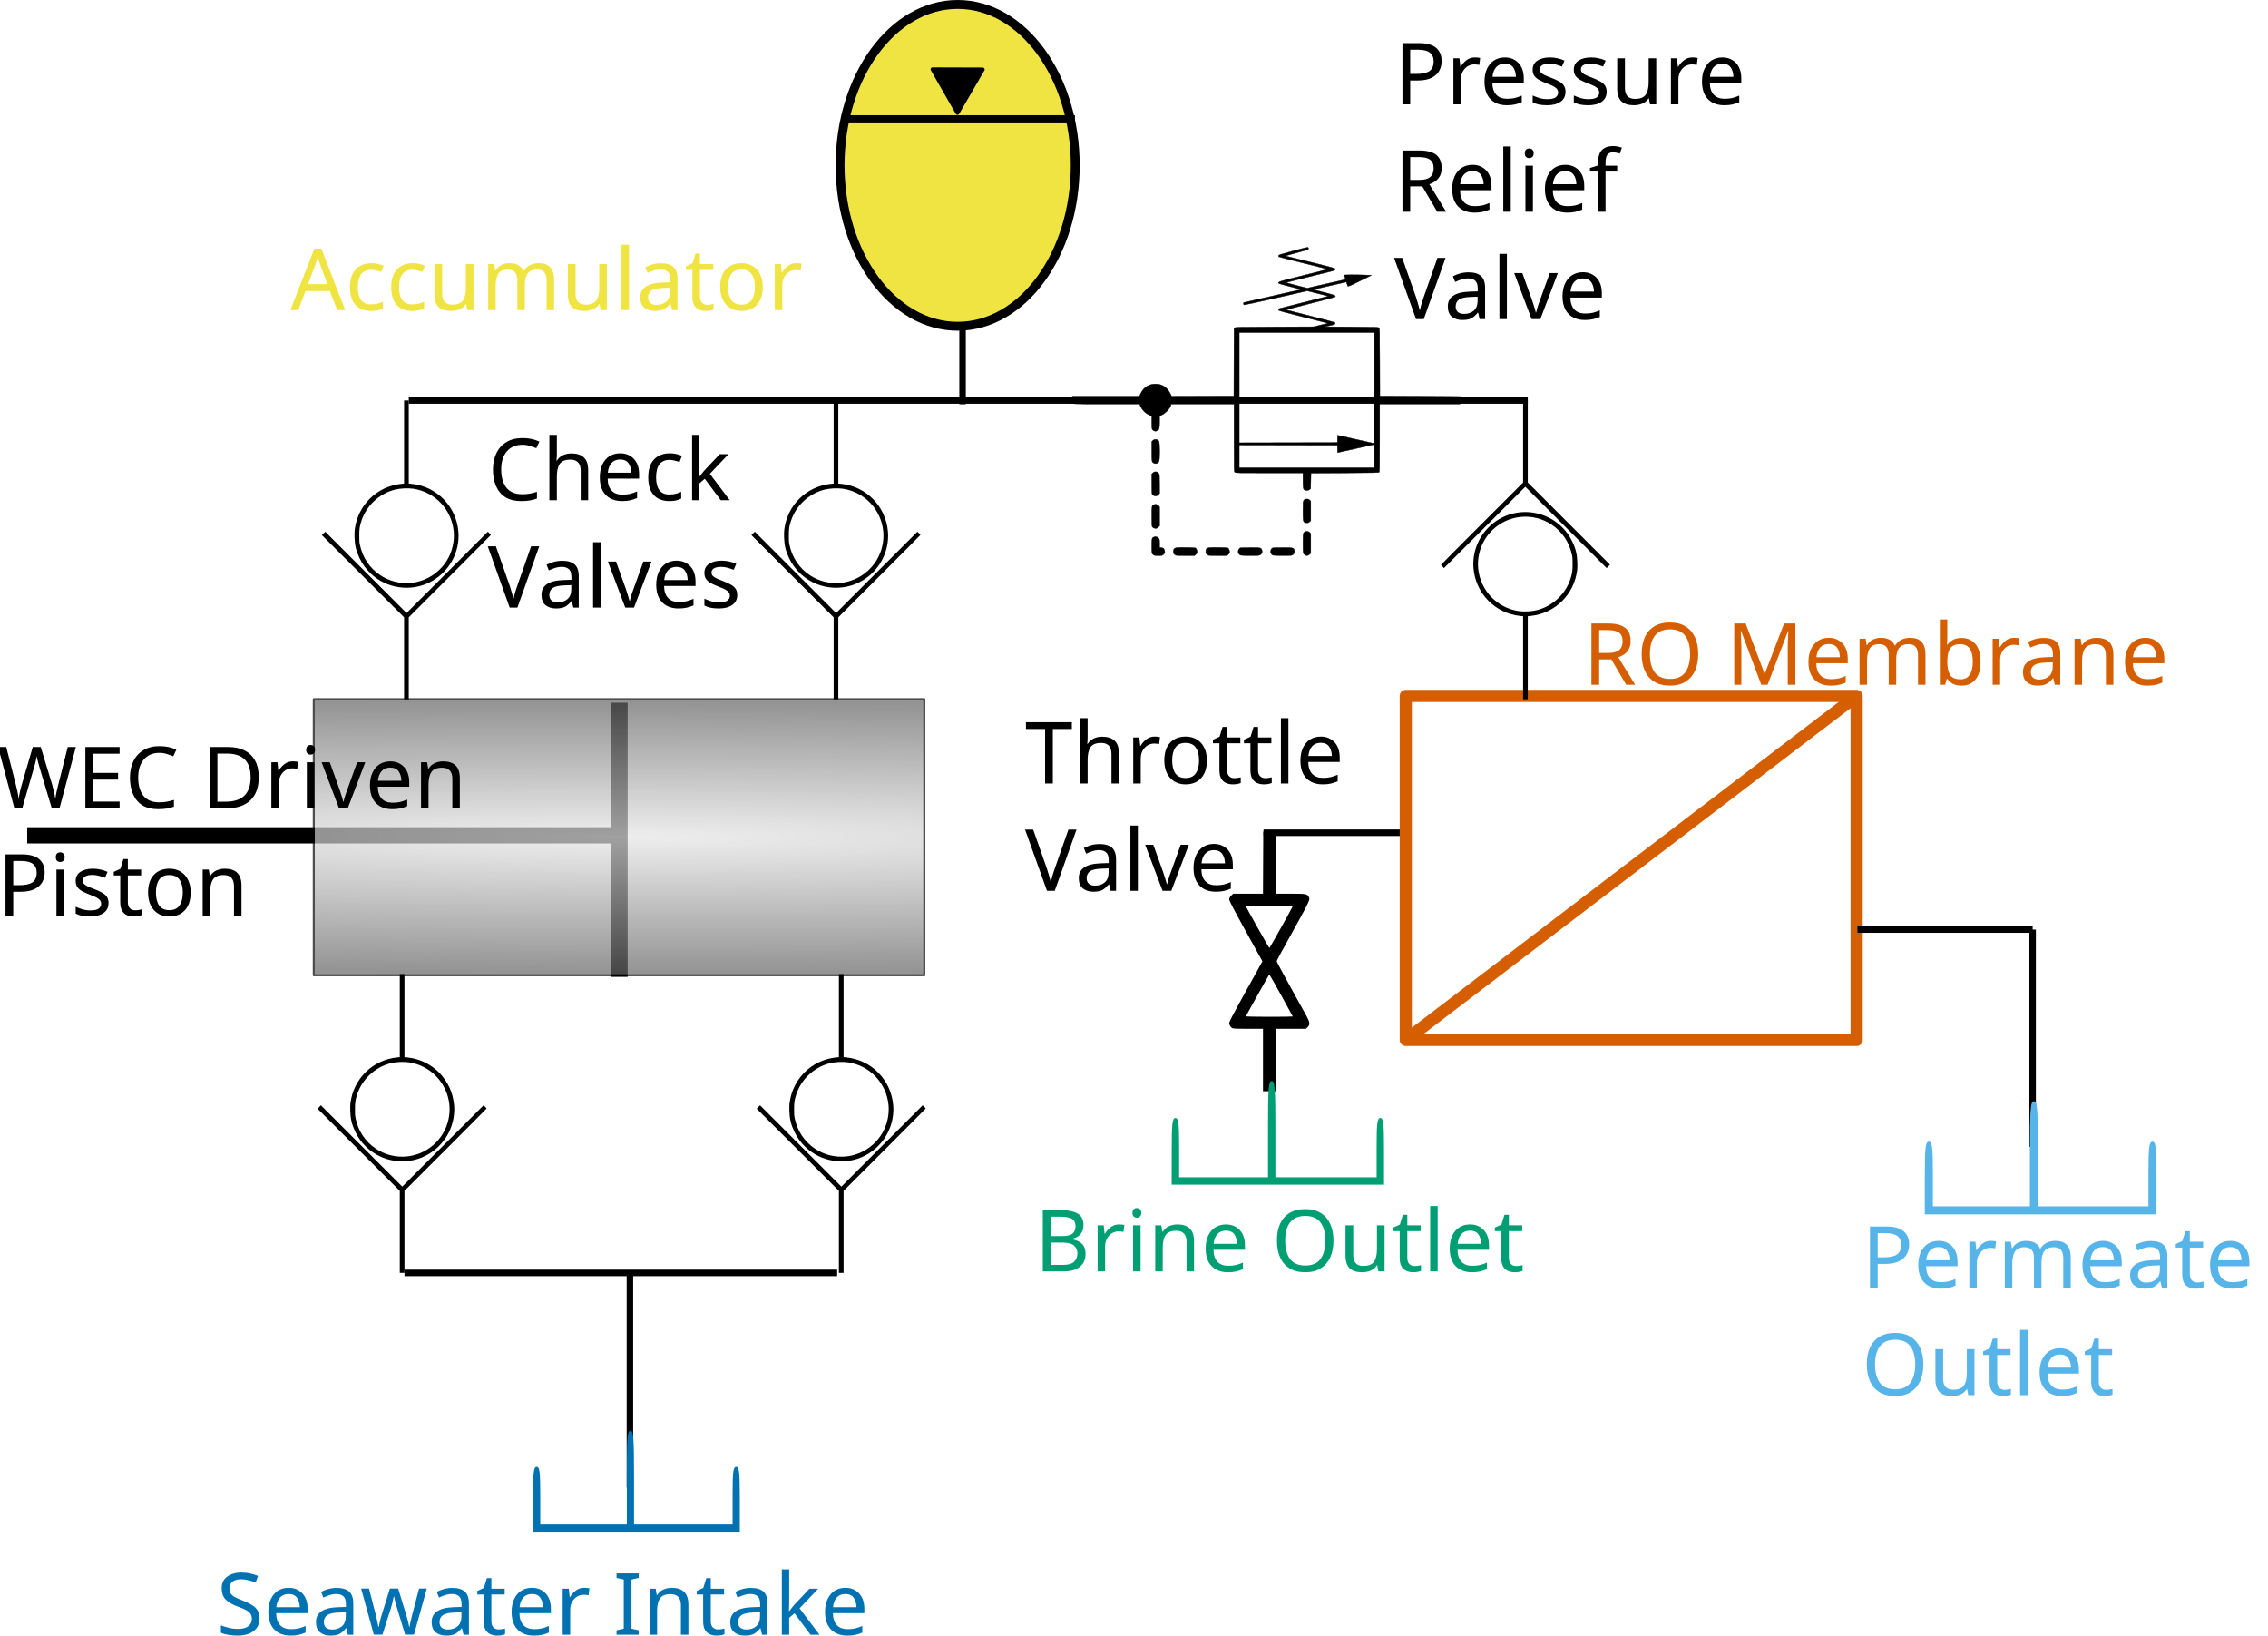
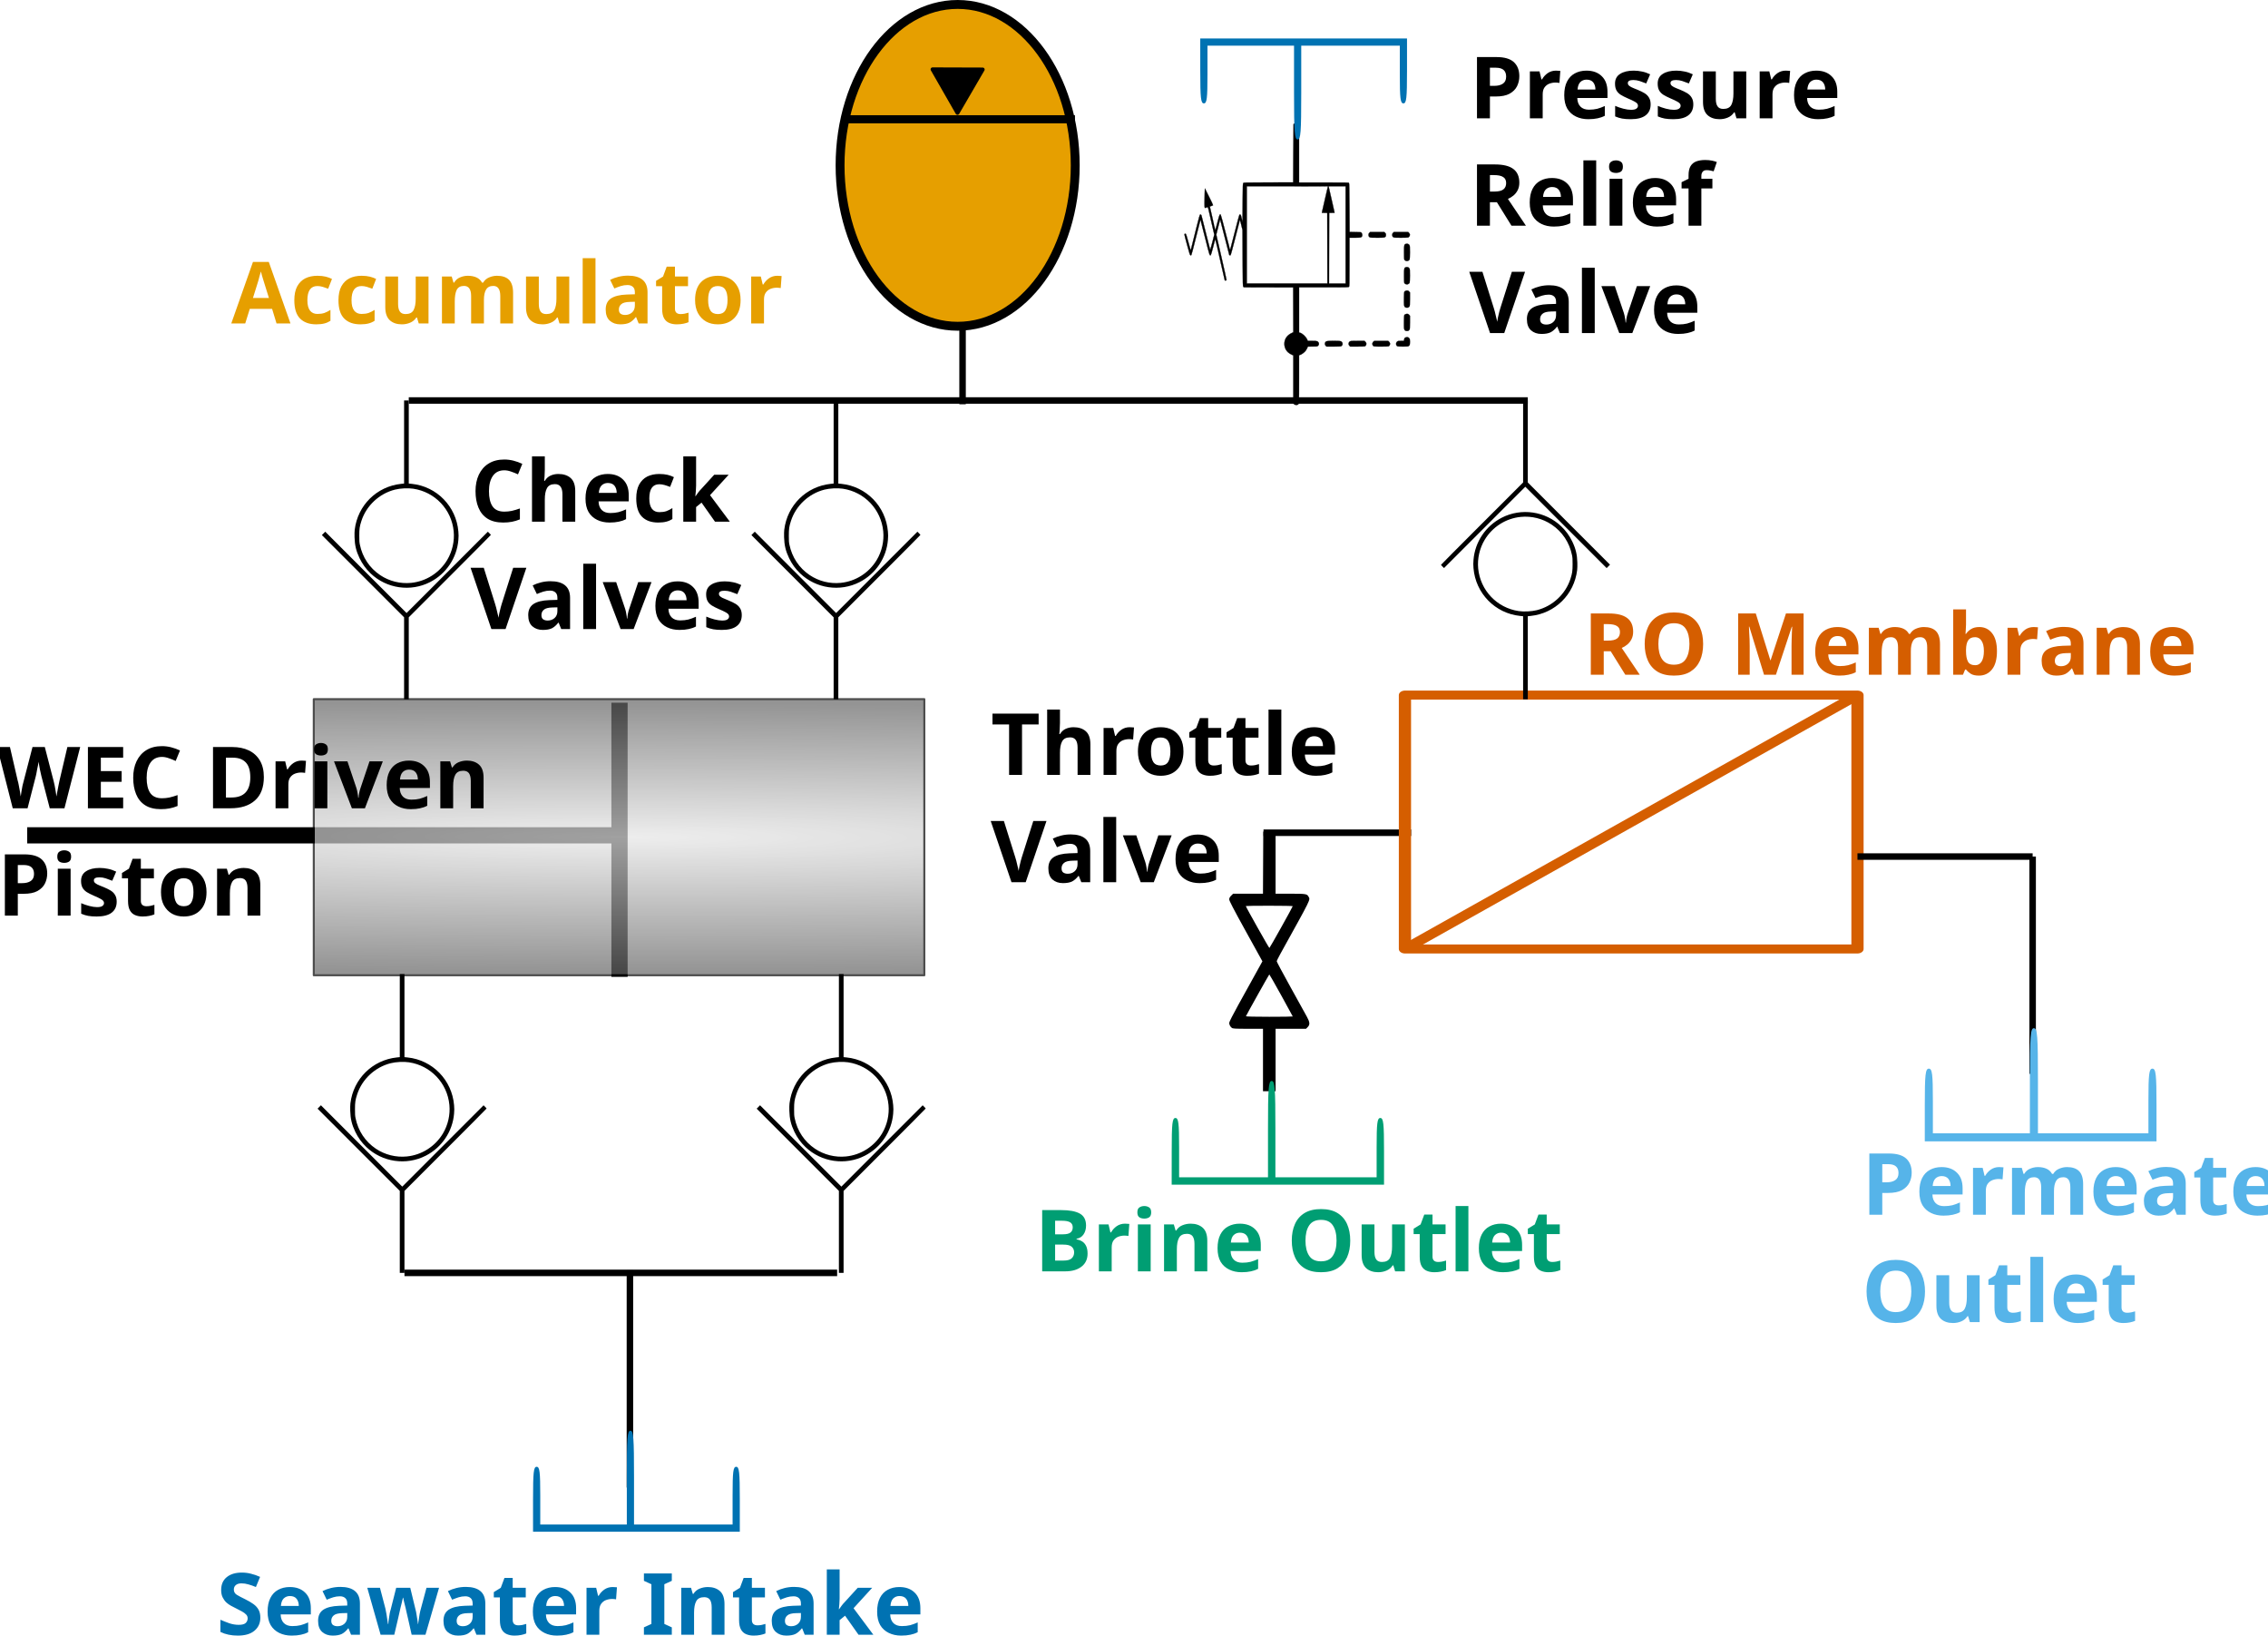
<svg xmlns="http://www.w3.org/2000/svg" xmlns:xlink="http://www.w3.org/1999/xlink" width="279.512mm" height="201.575mm" viewBox="0 0 279.512 201.575" version="1.1" id="svg5">
  <defs id="defs2">
    <linearGradient id="linearGradient5506">
      <stop style="stop-color:#e6e6e6;stop-opacity:1" offset="0" id="stop5502" />
      <stop style="stop-color:#666666;stop-opacity:1" offset="1" id="stop5504" />
    </linearGradient>
    <linearGradient id="linearGradient3890">
      <stop style="stop-color:#666666;stop-opacity:1;" offset="0" id="stop3888" />
    </linearGradient>
    <linearGradient id="linearGradient3866">
      <stop style="stop-color:#666666;stop-opacity:1;" offset="0" id="stop3864" />
    </linearGradient>
    <radialGradient xlink:href="#linearGradient5506" id="radialGradient5721" cx="121.154" cy="103.302" fx="121.154" fy="103.302" r="72.099" gradientTransform="matrix(3.410189,0.00872325,-7.8529419e-4,0.2298383,-326.2758,60.15716)" gradientUnits="userSpaceOnUse" />
  </defs>
  <g id="layer1" transform="translate(-10.5091,18.20295)">
    <path style="fill:none;stroke:#000000;stroke-width:2;stroke-linecap:butt;stroke-linejoin:miter;stroke-miterlimit:4;stroke-dasharray:none;stroke-opacity:1" d="m 13.861,84.726 c 14.163,0 72.427,0 72.427,0" id="path5949" />
    <path style="fill:none;stroke:#000000;stroke-width:2;stroke-linecap:butt;stroke-linejoin:miter;stroke-miterlimit:4;stroke-dasharray:none;stroke-opacity:1" d="M 86.859,102.161 V 68.386" id="path6064" />
    <rect style="opacity:0.699;fill:url(#radialGradient5721);fill-opacity:1;stroke:#000000;stroke-width:0.251;stroke-linejoin:round;paint-order:markers fill stroke" id="rect5470" width="75.243" height="34.021" x="49.181" y="67.946" />
    <path style="fill:#000000;stroke-width:0.706;stroke-miterlimit:4;stroke-dasharray:none" d="m 119.532,123.479 -5.059,5.059 v 5.051 5.051 h -0.288 -0.288 v -5.051 -5.051 l -5.066,-5.066 -5.066,-5.066 0.207,-0.209 0.207,-0.209 5.011,5.011 5.011,5.011 5.01,-5.01 5.01,-5.01 0.185,0.183 c 0.101,0.1 0.185,0.198 0.185,0.216 0,0.018 -2.276,2.309 -5.059,5.092 z m 1.055,-4.473 c -0.181,2.205 -1.499,4.17 -3.482,5.189 -2.409,1.238 -5.372,0.807 -7.335,-1.067 -0.572,-0.546 -1.014,-1.156 -1.361,-1.878 -0.42,-0.874 -0.593,-1.596 -0.619,-2.58 -0.01,-0.384 -0.002,-0.733 0.022,-0.928 0.368,-3.015 2.714,-5.331 5.725,-5.65 l 0.36,-0.038 v -5.117 -5.117 h 0.288 0.288 v 5.117 5.117 l 0.376,0.039 c 3.08,0.319 5.481,2.78 5.738,5.881 0.035,0.425 0.035,0.595 -7.3e-4,1.032 z m -0.577,-1.068 c -0.263,-2.697 -2.305,-4.847 -4.984,-5.247 -0.657,-0.098 -1.609,-0.05 -2.255,0.113 -1.937,0.49 -3.525,1.972 -4.134,3.857 -0.221,0.684 -0.261,0.963 -0.262,1.808 -3.7e-4,0.654 0.008,0.799 0.071,1.107 0.318,1.565 1.197,2.887 2.505,3.764 1.116,0.748 2.479,1.089 3.815,0.954 1.844,-0.186 3.49,-1.234 4.446,-2.829 0.627,-1.046 0.915,-2.32 0.798,-3.527 z" id="path6548" />
    <path style="fill:#000000;stroke-width:0.706;stroke-miterlimit:4;stroke-dasharray:none" d="m 118.883,52.802 -5.059,5.059 v 5.051 5.051 h -0.288 -0.288 v -5.051 -5.051 l -5.066,-5.066 -5.066,-5.066 0.207,-0.209 0.207,-0.209 5.011,5.011 5.011,5.011 5.01,-5.01 5.01,-5.01 0.185,0.183 c 0.101,0.1 0.185,0.198 0.185,0.216 0,0.018 -2.276,2.309 -5.059,5.092 z m 1.055,-4.473 c -0.181,2.205 -1.499,4.17 -3.482,5.189 -2.409,1.238 -5.372,0.807 -7.335,-1.067 -0.572,-0.546 -1.014,-1.156 -1.361,-1.878 -0.42,-0.874 -0.593,-1.596 -0.619,-2.58 -0.01,-0.384 -0.002,-0.733 0.022,-0.928 0.368,-3.015 2.714,-5.331 5.725,-5.65 l 0.36,-0.038 v -5.117 -5.117 h 0.288 0.288 v 5.117 5.117 l 0.376,0.039 c 3.08,0.319 5.481,2.78 5.738,5.881 0.035,0.425 0.035,0.595 -7.3e-4,1.032 z m -0.577,-1.068 c -0.263,-2.697 -2.305,-4.847 -4.984,-5.247 -0.657,-0.098 -1.609,-0.05 -2.255,0.113 -1.937,0.49 -3.525,1.972 -4.134,3.857 -0.221,0.684 -0.261,0.963 -0.262,1.808 -3.7e-4,0.654 0.008,0.799 0.071,1.107 0.318,1.565 1.197,2.887 2.505,3.764 1.116,0.748 2.479,1.089 3.815,0.954 1.844,-0.186 3.49,-1.234 4.446,-2.829 0.627,-1.046 0.915,-2.32 0.798,-3.527 z" id="path6548-6" />
    <path style="fill:#000000;stroke-width:0.706;stroke-miterlimit:4;stroke-dasharray:none" d="m 65.415,123.479 -5.059,5.059 v 5.051 5.051 h -0.288 -0.288 v -5.051 -5.051 l -5.066,-5.066 -5.066,-5.066 0.207,-0.209 0.207,-0.209 5.011,5.011 5.011,5.011 5.01,-5.01 5.01,-5.01 0.185,0.183 c 0.101,0.1 0.185,0.198 0.185,0.216 0,0.018 -2.276,2.309 -5.059,5.092 z m 1.055,-4.473 c -0.181,2.205 -1.499,4.17 -3.482,5.189 -2.409,1.238 -5.372,0.807 -7.335,-1.067 -0.572,-0.546 -1.014,-1.156 -1.361,-1.878 -0.42,-0.874 -0.593,-1.596 -0.619,-2.58 -0.01,-0.384 -0.002,-0.733 0.022,-0.928 0.368,-3.015 2.714,-5.331 5.725,-5.65 l 0.36,-0.038 v -5.117 -5.117 h 0.288 0.288 v 5.117 5.117 l 0.376,0.039 c 3.08,0.319 5.481,2.78 5.738,5.881 0.035,0.425 0.035,0.595 -7.3e-4,1.032 z m -0.577,-1.068 c -0.263,-2.697 -2.305,-4.847 -4.984,-5.247 -0.657,-0.098 -1.609,-0.05 -2.255,0.113 -1.937,0.49 -3.525,1.972 -4.134,3.857 -0.221,0.684 -0.261,0.963 -0.262,1.808 -3.7e-4,0.654 0.008,0.799 0.071,1.107 0.318,1.565 1.197,2.887 2.505,3.764 1.116,0.748 2.479,1.089 3.815,0.954 1.844,-0.186 3.49,-1.234 4.446,-2.829 0.627,-1.046 0.915,-2.32 0.798,-3.527 z" id="path6548-3" />
    <path style="fill:#000000;stroke-width:0.706;stroke-miterlimit:4;stroke-dasharray:none" d="m 65.945,52.802 -5.059,5.059 v 5.051 5.051 h -0.288 -0.288 v -5.051 -5.051 l -5.066,-5.066 -5.066,-5.066 0.207,-0.209 0.207,-0.209 5.011,5.011 5.011,5.011 5.01,-5.01 5.01,-5.01 0.185,0.183 c 0.101,0.1 0.185,0.198 0.185,0.216 0,0.018 -2.276,2.309 -5.059,5.092 z m 1.055,-4.473 c -0.181,2.205 -1.499,4.17 -3.482,5.189 -2.409,1.238 -5.372,0.807 -7.335,-1.067 -0.572,-0.546 -1.014,-1.156 -1.361,-1.878 -0.42,-0.874 -0.593,-1.596 -0.619,-2.58 -0.01,-0.384 -0.002,-0.733 0.022,-0.928 0.368,-3.015 2.714,-5.331 5.725,-5.65 l 0.36,-0.038 v -5.117 -5.117 h 0.288 0.288 v 5.117 5.117 l 0.376,0.039 c 3.08,0.319 5.481,2.78 5.738,5.881 0.035,0.425 0.035,0.595 -7.3e-4,1.032 z m -0.577,-1.068 c -0.263,-2.697 -2.305,-4.847 -4.984,-5.247 -0.657,-0.098 -1.609,-0.05 -2.255,0.113 -1.937,0.49 -3.525,1.972 -4.134,3.857 -0.221,0.684 -0.261,0.963 -0.262,1.808 -3.7e-4,0.654 0.008,0.799 0.071,1.107 0.318,1.565 1.197,2.887 2.505,3.764 1.116,0.748 2.479,1.089 3.815,0.954 1.844,-0.186 3.49,-1.234 4.446,-2.829 0.627,-1.046 0.915,-2.32 0.798,-3.527 z" id="path6548-6-7" />
    <path style="fill:#000000;stroke:#000000;stroke-width:0.8;stroke-linecap:butt;stroke-linejoin:miter;stroke-miterlimit:4;stroke-dasharray:none;stroke-opacity:1" d="m 60.886,31.143 c 14.919,0 137.91,0 137.91,0" id="path6782" />
    <g id="g7449" transform="translate(-32.68943,-8.124151)">
-       <ellipse style="fill:#f0e442;fill-opacity:1;stroke:#000000;stroke-width:1.095;stroke-linejoin:round;stroke-miterlimit:4;stroke-dasharray:none;paint-order:markers fill stroke" id="path6940" cx="161.221" cy="10.295" rx="14.491" ry="19.826" />
+       <ellipse style="fill:#e69f00;fill-opacity:1;stroke:#000000;stroke-width:1.095;stroke-linejoin:round;stroke-miterlimit:4;stroke-dasharray:none;paint-order:markers fill stroke" id="path6940" cx="161.221" cy="10.295" rx="14.491" ry="19.826" />
      <path style="fill:none;stroke:#000000;stroke-width:1;stroke-linecap:butt;stroke-linejoin:miter;stroke-miterlimit:4;stroke-dasharray:none;stroke-opacity:1" d="m 147.232,4.617 h 28.444" id="path7136" />
      <path style="fill:#000000;fill-opacity:1;stroke:#000000;stroke-width:3.78;stroke-linejoin:round;stroke-miterlimit:4;stroke-dasharray:none;paint-order:markers fill stroke" id="path7346" d="m -171.232,68.876 -48.1,-0.156 24.185,-41.578 z" transform="matrix(-0.1284233,0,0,-0.1284233,136.1384,7.311969)" />
    </g>
    <path style="fill:#000000;stroke:#000000;stroke-width:0.8;stroke-linecap:butt;stroke-linejoin:miter;stroke-miterlimit:4;stroke-dasharray:none;stroke-opacity:1" d="m 129.137,22.058 c 0,1.033 0,9.552 0,9.552" id="path6782-5" />
    <path style="fill:#000000;stroke-width:0.607;stroke-miterlimit:4;stroke-dasharray:none" d="m 171.668,108.357 -0.206,0.206 h -1.874 -1.874 v 3.844 3.844 h -0.776 -0.776 v -3.844 -3.844 l -1.851,-0.002 c -1.648,-0.002 -1.868,-0.015 -2.002,-0.123 -0.195,-0.158 -0.308,-0.384 -0.308,-0.615 0,-0.107 0.456,-1.008 1.082,-2.138 0.595,-1.074 1.516,-2.736 2.045,-3.694 l 0.963,-1.741 -2.045,-3.699 c -1.494,-2.702 -2.045,-3.76 -2.045,-3.926 0,-0.165 0.066,-0.294 0.24,-0.468 l 0.24,-0.24 h 1.84 1.84 l 0.018,-3.826 0.018,-3.826 0.758,-0.02 0.758,-0.02 v 3.846 3.846 h 1.795 c 1.938,0 2.091,0.024 2.266,0.363 0.223,0.431 0.438,-0.007 -3.468,7.046 -0.248,0.448 -0.451,0.864 -0.451,0.924 0,0.06 0.772,1.502 1.714,3.205 0.943,1.703 1.848,3.338 2.01,3.634 0.367,0.668 0.388,0.967 0.089,1.266 z m -3.263,-3.923 c -0.783,-1.414 -1.442,-2.57 -1.463,-2.57 -0.034,7.8e-4 -2.818,4.977 -2.884,5.155 -0.014,0.036 1.202,0.063 2.874,0.063 1.594,0 2.898,-0.017 2.898,-0.039 0,-0.021 -0.641,-1.196 -1.424,-2.61 z m -1.468,-11.034 c -1.59,0 -2.892,0.017 -2.892,0.039 0,0.106 2.856,5.181 2.906,5.164 0.062,-0.021 2.876,-5.059 2.877,-5.15 2.1e-4,-0.029 -1.301,-0.053 -2.891,-0.053 z" id="path7570" />
    <path style="fill:#000000;stroke:#000000;stroke-width:0.8;stroke-linecap:butt;stroke-linejoin:miter;stroke-miterlimit:4;stroke-dasharray:none;stroke-opacity:1" d="m 184.419,84.403 c -1.968,0 -18.193,0 -18.193,0" id="path6782-3-5" />
-     <g id="g8355" transform="translate(0.150637,-1.697161)">
+     <g id="g8355" transform="matrix(1.003759,0,0,0.7381422,-0.6439411,16.33067)">
      <rect style="fill:none;fill-opacity:1;stroke:#d55e00;stroke-width:1.5;stroke-linejoin:round;stroke-miterlimit:4;stroke-dasharray:none;stroke-opacity:1;paint-order:markers fill stroke" id="rect7746" width="55.564" height="42.383" x="183.61" y="69.245" />
      <path style="fill:none;stroke:#d55e00;stroke-width:1.5;stroke-linecap:butt;stroke-linejoin:miter;stroke-miterlimit:4;stroke-dasharray:none;stroke-opacity:1" d="M 183.61,111.627 239.174,69.245" id="path7881" />
    </g>
    <path style="fill:#000000;stroke-width:0.706;stroke-miterlimit:4;stroke-dasharray:none" d="m 193.161,46.303 5.059,-5.059 v -5.051 -5.051 h 0.288 0.288 v 5.051 5.051 l 5.066,5.066 5.066,5.066 -0.207,0.209 -0.207,0.209 -5.011,-5.011 -5.011,-5.011 -5.01,5.01 -5.01,5.01 -0.185,-0.183 c -0.101,-0.1 -0.185,-0.198 -0.185,-0.216 0,-0.018 2.276,-2.309 5.059,-5.092 z m -1.055,4.473 c 0.181,-2.205 1.499,-4.17 3.482,-5.189 2.409,-1.238 5.372,-0.807 7.335,1.067 0.572,0.546 1.014,1.156 1.361,1.878 0.42,0.874 0.593,1.596 0.619,2.58 0.01,0.384 0.002,0.733 -0.022,0.928 -0.368,3.015 -2.714,5.331 -5.725,5.65 l -0.36,0.038 v 5.117 5.117 h -0.288 -0.288 v -5.117 -5.117 l -0.376,-0.039 c -3.08,-0.319 -5.481,-2.78 -5.738,-5.881 -0.035,-0.425 -0.035,-0.595 7.3e-4,-1.032 z m 0.577,1.068 c 0.263,2.697 2.305,4.847 4.984,5.247 0.657,0.098 1.609,0.05 2.255,-0.113 1.937,-0.49 3.525,-1.972 4.134,-3.857 0.221,-0.684 0.261,-0.963 0.262,-1.808 3.7e-4,-0.654 -0.008,-0.799 -0.071,-1.107 -0.318,-1.565 -1.197,-2.887 -2.505,-3.764 -1.116,-0.748 -2.479,-1.089 -3.815,-0.954 -1.844,0.186 -3.49,1.234 -4.446,2.829 -0.627,1.046 -0.915,2.32 -0.798,3.527 z" id="path6548-62" />
-     <path style="fill:#000000;fill-opacity:1;stroke:#000000;stroke-width:0.046;stroke-opacity:1" d="m 152.68,50.18 c -0.221,-0.152 -0.225,-0.174 -0.227,-1.093 -0.002,-0.958 0.012,-1.015 0.271,-1.122 0.2,-0.083 0.433,-0.025 0.574,0.142 0.11,0.131 0.118,0.17 0.118,0.638 v 0.499 l 0.199,0.03 c 0.109,0.016 0.219,0.043 0.244,0.06 0.112,0.076 0.2,0.274 0.2,0.449 0,0.162 -0.025,0.214 -0.162,0.334 -0.159,0.139 -0.172,0.142 -0.632,0.142 -0.368,0 -0.495,-0.017 -0.584,-0.078 z m 2.662,0 c -0.182,-0.126 -0.225,-0.207 -0.227,-0.431 -0.002,-0.297 0.133,-0.436 0.465,-0.477 0.309,-0.039 2.146,-0.007 2.244,0.038 0.118,0.055 0.227,0.286 0.227,0.48 0,0.152 -0.027,0.207 -0.162,0.326 l -0.162,0.142 h -1.136 c -0.995,0 -1.15,-0.01 -1.249,-0.078 z m 3.993,0 c -0.182,-0.126 -0.225,-0.207 -0.227,-0.431 -0.002,-0.297 0.133,-0.436 0.465,-0.477 0.309,-0.039 2.146,-0.007 2.244,0.038 0.118,0.055 0.227,0.286 0.227,0.48 0,0.152 -0.027,0.207 -0.162,0.326 l -0.162,0.142 h -1.136 c -0.995,0 -1.15,-0.01 -1.249,-0.078 z m 4.058,0.033 c -0.155,-0.063 -0.293,-0.273 -0.293,-0.448 0,-0.205 0.128,-0.42 0.275,-0.462 0.063,-0.018 0.622,-0.033 1.242,-0.033 1.263,0 1.319,0.013 1.42,0.32 0.074,0.226 -0.005,0.451 -0.203,0.573 -0.142,0.088 -0.221,0.093 -1.248,0.091 -0.603,-10e-4 -1.14,-0.021 -1.193,-0.042 z m 3.993,0 c -0.155,-0.063 -0.293,-0.273 -0.293,-0.448 0,-0.205 0.128,-0.42 0.275,-0.462 0.063,-0.018 0.622,-0.033 1.242,-0.033 1.263,0 1.319,0.013 1.42,0.32 0.074,0.226 -0.005,0.451 -0.203,0.573 -0.142,0.088 -0.221,0.093 -1.248,0.091 -0.603,-10e-4 -1.14,-0.021 -1.193,-0.042 z m 3.94,-0.047 c -0.083,-0.05 -0.17,-0.145 -0.195,-0.209 -0.025,-0.065 -0.045,-0.613 -0.045,-1.218 0,-0.892 0.013,-1.126 0.069,-1.235 0.088,-0.171 0.198,-0.229 0.436,-0.229 0.149,0 0.219,0.029 0.324,0.134 l 0.134,0.134 v 1.215 1.215 l -0.162,0.142 c -0.19,0.167 -0.348,0.181 -0.562,0.051 z m -18.654,-3.33 c -0.069,-0.037 -0.146,-0.107 -0.172,-0.156 -0.029,-0.054 -0.047,-0.552 -0.047,-1.274 0,-1.299 0.005,-1.324 0.273,-1.435 0.2,-0.083 0.433,-0.025 0.574,0.142 l 0.118,0.14 v 1.171 1.171 l -0.156,0.156 c -0.175,0.175 -0.37,0.203 -0.589,0.085 z m 18.632,-0.666 c -0.196,-0.114 -0.218,-0.257 -0.218,-1.419 0,-0.897 0.013,-1.131 0.069,-1.24 0.088,-0.171 0.198,-0.229 0.436,-0.229 0.149,0 0.219,0.029 0.324,0.134 l 0.134,0.134 v 1.2 1.2 l -0.134,0.134 c -0.108,0.108 -0.173,0.134 -0.333,0.133 -0.109,-9e-4 -0.235,-0.022 -0.279,-0.048 z m -18.632,-3.326 c -0.069,-0.037 -0.146,-0.107 -0.172,-0.156 -0.029,-0.054 -0.047,-0.556 -0.047,-1.288 v -1.2 l 0.134,-0.134 c 0.218,-0.218 0.596,-0.171 0.753,0.095 0.066,0.112 0.076,0.289 0.076,1.286 v 1.156 l -0.156,0.156 c -0.175,0.175 -0.37,0.203 -0.589,0.085 z m 18.632,-0.666 c -0.189,-0.11 -0.218,-0.271 -0.218,-1.21 v -0.897 h -4.154 c -4.092,0 -4.155,-0.001 -4.245,-0.092 -0.09,-0.09 -0.092,-0.153 -0.092,-4.245 v -4.154 h -3.875 -3.875 l -0.03,0.135 c -0.086,0.392 -0.651,0.997 -1.14,1.221 l -0.26,0.119 v 0.733 c 0,0.813 -0.035,0.948 -0.274,1.072 -0.176,0.091 -0.321,0.088 -0.462,-0.009 -0.219,-0.151 -0.225,-0.18 -0.227,-1.002 l -10e-4,-0.781 -0.299,-0.13 c -0.165,-0.072 -0.406,-0.226 -0.536,-0.343 -0.262,-0.236 -0.565,-0.672 -0.611,-0.88 l -0.03,-0.135 h -4.083 c -4.386,0 -4.274,0.006 -4.399,-0.227 -0.089,-0.167 -0.056,-0.444 0.072,-0.596 l 0.119,-0.141 h 4.123 4.123 l 0.162,-0.337 c 0.391,-0.813 1.096,-1.225 1.99,-1.162 0.713,0.05 1.303,0.467 1.65,1.167 l 0.165,0.333 3.837,-0.012 3.837,-0.012 0.012,-4.158 0.012,-4.158 0.096,-0.087 c 0.093,-0.084 0.262,-0.088 4.899,-0.11 l 4.803,-0.023 0.861,-0.204 c 0.473,-0.112 0.861,-0.216 0.861,-0.23 0,-0.014 -1.351,-0.363 -3.003,-0.776 -1.976,-0.493 -3.011,-0.772 -3.028,-0.814 -0.02,-0.051 0.005,-0.196 0.035,-0.203 0.004,-8.9e-4 1.378,-0.349 3.055,-0.773 l 3.048,-0.771 -1.304,-0.326 -1.304,-0.326 -3.85,0.872 c -2.117,0.479 -3.883,0.865 -3.924,0.857 -0.048,-0.009 -0.074,-0.061 -0.074,-0.15 v -0.136 l 3.544,-0.802 c 1.949,-0.441 3.536,-0.81 3.525,-0.821 -0.01,-0.01 -0.622,-0.17 -1.359,-0.354 -0.737,-0.185 -1.356,-0.36 -1.374,-0.391 -0.118,-0.191 -0.105,-0.195 3.033,-0.971 1.663,-0.411 3.008,-0.76 2.99,-0.776 -0.018,-0.016 -1.365,-0.354 -2.993,-0.752 -1.628,-0.398 -2.985,-0.747 -3.016,-0.776 -0.031,-0.029 -0.045,-0.096 -0.031,-0.149 0.022,-0.084 0.245,-0.155 1.766,-0.565 0.958,-0.258 1.777,-0.462 1.821,-0.454 0.1,0.019 0.129,0.188 0.045,0.258 -0.034,0.029 -0.567,0.188 -1.184,0.354 -0.617,0.166 -1.235,0.335 -1.374,0.376 l -0.252,0.074 0.895,0.221 c 0.492,0.121 1.869,0.46 3.06,0.753 1.456,0.358 2.173,0.554 2.19,0.598 0.045,0.117 -0.024,0.202 -0.204,0.25 -0.097,0.026 -1.432,0.357 -2.967,0.736 -1.535,0.379 -2.821,0.701 -2.859,0.716 -0.038,0.015 0.53,0.179 1.261,0.363 l 1.33,0.335 2.021,-0.458 c 1.111,-0.252 2.17,-0.491 2.353,-0.532 0.191,-0.043 0.333,-0.098 0.333,-0.13 0,-0.031 -0.031,-0.144 -0.069,-0.251 -0.038,-0.107 -0.069,-0.213 -0.069,-0.235 0,-0.047 1.429,-0.053 2.557,-0.01 l 0.79,0.03 -1.428,0.705 c -0.785,0.388 -1.44,0.693 -1.455,0.678 -0.015,-0.015 -0.069,-0.146 -0.119,-0.292 l -0.092,-0.265 -2.03,0.46 c -1.117,0.253 -2.022,0.469 -2.011,0.479 0.01,0.01 0.602,0.167 1.315,0.347 1.333,0.338 1.486,0.401 1.326,0.551 -0.037,0.035 -1.415,0.402 -3.06,0.816 -1.646,0.413 -2.978,0.764 -2.96,0.78 0.018,0.015 1.378,0.364 3.024,0.774 1.965,0.49 3,0.768 3.016,0.81 0.044,0.114 -0.024,0.199 -0.195,0.246 -0.092,0.025 -0.374,0.093 -0.626,0.15 l -0.459,0.104 3.288,0.023 c 3.149,0.022 3.292,0.027 3.385,0.11 0.096,0.087 0.096,0.087 0.108,4.245 l 0.012,4.158 4.98,0.023 c 2.739,0.013 4.985,0.028 4.992,0.034 0.007,0.006 0.053,0.078 0.103,0.16 0.141,0.231 0.12,0.428 -0.065,0.613 l -0.156,0.156 h -4.938 -4.938 v 4.171 c 0,3.823 -0.006,4.176 -0.076,4.234 -0.063,0.052 -0.802,0.067 -4.234,0.086 l -4.158,0.023 -0.023,0.956 -0.023,0.956 -0.129,0.111 c -0.139,0.119 -0.441,0.15 -0.594,0.061 z m 8.594,-4.189 v -1.439 l -2.123,0.478 c -1.167,0.263 -2.189,0.49 -2.27,0.504 l -0.147,0.026 -0.013,-0.453 -0.013,-0.453 -6.047,-0.012 -6.047,-0.012 v 1.4 1.4 h 8.33 8.33 z m 0,-8.382 v -6.838 h -8.33 -8.33 v 6.793 6.793 l 6.047,-0.012 6.047,-0.012 0.013,-0.451 0.013,-0.451 0.17,0.03 c 0.094,0.016 1.1,0.243 2.236,0.504 1.136,0.261 2.081,0.476 2.1,0.479 0.019,0.002 0.034,-3.073 0.034,-6.834 z m -27.217,9.239 c -0.226,-0.156 -0.225,-0.151 -0.227,-1.428 l -0.001,-1.208 0.134,-0.134 c 0.218,-0.218 0.596,-0.171 0.753,0.095 0.109,0.184 0.115,2.272 0.007,2.48 -0.129,0.249 -0.451,0.344 -0.666,0.196 z" id="path8476" />
-     <path style="fill:none;stroke:#000000;stroke-width:0.8;stroke-linecap:butt;stroke-linejoin:miter;stroke-miterlimit:4;stroke-dasharray:none;stroke-opacity:1" d="m 239.425,96.336 h 21.59" id="path8987" />
+     <path style="fill:#000000;fill-opacity:1;stroke:#000000;stroke-width:0.033;stroke-opacity:1" d="m 184.214,24.333 c -0.111,0.159 -0.127,0.162 -0.8,0.163 -0.701,0.001 -0.742,-0.009 -0.821,-0.195 -0.06,-0.144 -0.018,-0.312 0.104,-0.413 0.096,-0.079 0.125,-0.085 0.467,-0.085 h 0.365 l 0.022,-0.143 c 0.012,-0.079 0.032,-0.158 0.044,-0.175 0.056,-0.081 0.2,-0.144 0.328,-0.144 0.118,0 0.156,0.018 0.244,0.117 0.102,0.114 0.104,0.124 0.104,0.455 0,0.265 -0.012,0.356 -0.057,0.42 z m 0,-1.916 c -0.092,0.131 -0.152,0.162 -0.316,0.163 -0.217,0.001 -0.319,-0.096 -0.349,-0.335 -0.028,-0.222 -0.005,-1.544 0.028,-1.614 0.04,-0.085 0.209,-0.163 0.351,-0.163 0.111,0 0.152,0.02 0.238,0.117 l 0.104,0.117 v 0.817 c 0,0.716 -0.007,0.827 -0.057,0.899 z m 0,-2.873 c -0.092,0.131 -0.152,0.162 -0.316,0.163 -0.217,0.001 -0.319,-0.096 -0.349,-0.335 -0.028,-0.222 -0.005,-1.544 0.028,-1.614 0.04,-0.085 0.209,-0.163 0.351,-0.163 0.111,0 0.152,0.02 0.238,0.117 l 0.104,0.117 v 0.817 c 0,0.716 -0.007,0.827 -0.057,0.899 z m 0.024,-2.92 c -0.046,0.112 -0.2,0.211 -0.327,0.211 -0.15,0 -0.307,-0.092 -0.338,-0.198 -0.013,-0.046 -0.024,-0.448 -0.024,-0.894 0,-0.909 0.009,-0.949 0.234,-1.022 0.165,-0.054 0.33,0.004 0.419,0.146 0.064,0.102 0.068,0.159 0.066,0.898 -7.3e-4,0.434 -0.015,0.82 -0.031,0.858 z m 0,-2.873 c -0.046,0.112 -0.2,0.211 -0.327,0.211 -0.15,0 -0.307,-0.092 -0.338,-0.198 -0.013,-0.046 -0.024,-0.448 -0.024,-0.894 0,-0.909 0.009,-0.949 0.234,-1.022 0.165,-0.054 0.33,0.004 0.419,0.146 0.064,0.102 0.068,0.159 0.066,0.898 -7.3e-4,0.434 -0.015,0.82 -0.031,0.858 z m -0.034,-2.835 c -0.037,0.06 -0.106,0.123 -0.153,0.14 -0.047,0.018 -0.448,0.032 -0.891,0.032 -0.653,0 -0.824,-0.009 -0.903,-0.05 -0.125,-0.064 -0.167,-0.143 -0.167,-0.314 0,-0.107 0.021,-0.158 0.098,-0.233 l 0.098,-0.097 h 0.889 0.889 l 0.104,0.117 c 0.122,0.137 0.132,0.25 0.037,0.404 z m -2.436,13.424 c -0.027,0.05 -0.079,0.105 -0.114,0.124 -0.039,0.021 -0.404,0.034 -0.932,0.034 -0.95,0 -0.968,-0.004 -1.05,-0.196 -0.06,-0.144 -0.018,-0.312 0.104,-0.413 l 0.102,-0.085 h 0.857 0.857 l 0.114,0.112 c 0.128,0.126 0.148,0.267 0.062,0.424 z M 181.281,10.931 c -0.084,0.141 -0.188,0.157 -1.038,0.157 -0.656,0 -0.828,-0.009 -0.907,-0.05 -0.125,-0.064 -0.167,-0.143 -0.167,-0.314 0,-0.107 0.021,-0.158 0.098,-0.233 l 0.098,-0.097 h 0.878 0.878 l 0.098,0.097 c 0.079,0.077 0.098,0.125 0.097,0.239 -6.5e-4,0.079 -0.016,0.169 -0.035,0.201 z m -2.433,13.408 c -0.027,0.05 -0.079,0.105 -0.114,0.124 -0.039,0.021 -0.407,0.034 -0.942,0.034 h -0.878 l -0.098,-0.097 c -0.16,-0.157 -0.125,-0.429 0.069,-0.542 0.082,-0.047 0.212,-0.055 0.941,-0.055 h 0.846 l 0.114,0.112 c 0.128,0.126 0.148,0.267 0.062,0.424 z m -0.488,-13.408 c -0.081,0.136 -0.198,0.157 -0.885,0.157 h -0.656 v 2.989 c 0,2.945 -7.4e-4,2.99 -0.067,3.055 -0.066,0.065 -0.112,0.066 -3.105,0.066 h -3.038 v 2.788 2.788 l 0.099,0.021 c 0.287,0.062 0.729,0.469 0.893,0.821 l 0.087,0.187 h 0.536 c 0.594,0 0.694,0.025 0.784,0.197 0.066,0.126 0.064,0.231 -0.007,0.332 -0.11,0.157 -0.131,0.162 -0.733,0.163 l -0.572,7.2e-4 -0.095,0.216 c -0.052,0.119 -0.165,0.292 -0.251,0.386 -0.172,0.189 -0.491,0.406 -0.644,0.439 l -0.099,0.021 v 2.938 c 0,3.156 0.004,3.076 -0.166,3.165 -0.122,0.064 -0.325,0.04 -0.436,-0.052 l -0.103,-0.086 v -2.967 -2.967 l -0.246,-0.117 c -0.595,-0.281 -0.896,-0.789 -0.85,-1.432 0.036,-0.513 0.342,-0.937 0.854,-1.187 l 0.244,-0.119 -0.009,-2.761 -0.009,-2.761 -3.042,-0.008 -3.042,-0.008 -0.064,-0.069 c -0.062,-0.067 -0.064,-0.189 -0.081,-3.525 l -0.017,-3.456 -0.149,-0.619 c -0.082,-0.341 -0.158,-0.619 -0.168,-0.619 -0.01,0 -0.266,0.972 -0.568,2.161 -0.361,1.422 -0.565,2.167 -0.596,2.179 -0.037,0.014 -0.144,-0.004 -0.149,-0.025 -6.5e-4,-0.003 -0.255,-0.992 -0.565,-2.198 l -0.564,-2.194 -0.239,0.939 -0.239,0.939 0.638,2.77 c 0.351,1.524 0.633,2.794 0.627,2.824 -0.007,0.035 -0.045,0.053 -0.11,0.053 h -0.099 l -0.587,-2.55 c -0.323,-1.403 -0.593,-2.544 -0.6,-2.537 -0.008,0.007 -0.124,0.448 -0.259,0.978 -0.135,0.53 -0.264,0.975 -0.286,0.989 -0.14,0.085 -0.142,0.076 -0.71,-2.183 -0.301,-1.196 -0.556,-2.165 -0.567,-2.152 -0.011,0.013 -0.259,0.982 -0.55,2.154 -0.291,1.172 -0.546,2.148 -0.568,2.171 -0.021,0.022 -0.07,0.032 -0.109,0.022 -0.061,-0.016 -0.113,-0.176 -0.413,-1.271 -0.189,-0.689 -0.338,-1.279 -0.332,-1.31 0.014,-0.072 0.138,-0.093 0.189,-0.032 0.021,0.025 0.137,0.408 0.259,0.852 0.121,0.444 0.245,0.889 0.275,0.989 l 0.054,0.182 0.162,-0.644 c 0.089,-0.354 0.337,-1.345 0.551,-2.202 0.262,-1.048 0.405,-1.564 0.438,-1.576 0.086,-0.032 0.147,0.017 0.183,0.147 0.019,0.07 0.261,1.031 0.538,2.135 0.277,1.104 0.513,2.03 0.524,2.057 0.011,0.027 0.131,-0.381 0.266,-0.907 l 0.245,-0.957 -0.335,-1.454 c -0.184,-0.8 -0.359,-1.562 -0.389,-1.694 -0.031,-0.137 -0.072,-0.239 -0.095,-0.239 -0.022,0 -0.105,0.022 -0.184,0.05 -0.079,0.027 -0.156,0.05 -0.172,0.05 -0.035,0 -0.039,-1.028 -0.007,-1.84 l 0.022,-0.568 0.516,1.027 c 0.284,0.565 0.507,1.036 0.496,1.047 -0.011,0.011 -0.107,0.05 -0.213,0.086 l -0.194,0.066 0.336,1.461 c 0.185,0.804 0.343,1.455 0.35,1.447 0.008,-0.007 0.122,-0.433 0.254,-0.946 0.247,-0.959 0.294,-1.069 0.403,-0.954 0.026,0.027 0.294,1.018 0.597,2.202 0.302,1.184 0.559,2.143 0.57,2.13 0.011,-0.013 0.266,-0.992 0.566,-2.176 0.358,-1.414 0.561,-2.159 0.592,-2.17 0.083,-0.031 0.145,0.017 0.18,0.14 0.019,0.066 0.068,0.269 0.11,0.451 l 0.076,0.33 0.017,-2.366 c 0.016,-2.266 0.019,-2.369 0.081,-2.436 0.064,-0.069 0.064,-0.069 3.105,-0.078 l 3.042,-0.008 0.017,-3.583 c 0.009,-1.971 0.021,-3.587 0.025,-3.592 0.004,-0.005 0.057,-0.038 0.117,-0.074 0.169,-0.101 0.313,-0.086 0.448,0.047 l 0.114,0.112 V 0.731 4.285 h 3.051 c 2.797,0 3.055,0.004 3.097,0.055 0.038,0.045 0.049,0.577 0.063,3.047 l 0.017,2.992 0.7,0.017 0.7,0.016 0.081,0.093 c 0.087,0.1 0.11,0.317 0.045,0.427 z M 175.296,4.747 h -1.053 l 0.35,1.527 c 0.192,0.84 0.358,1.575 0.369,1.634 l 0.019,0.106 -0.332,0.009 -0.332,0.009 -0.009,4.351 -0.009,4.351 h 1.024 1.024 V 10.742 4.747 Z m -6.132,0 h -5.002 v 5.994 5.994 h 4.969 4.969 l -0.009,-4.351 -0.009,-4.351 -0.33,-0.009 -0.33,-0.009 0.022,-0.123 c 0.012,-0.067 0.178,-0.791 0.369,-1.609 0.191,-0.817 0.348,-1.497 0.35,-1.511 0.001,-0.014 -2.248,-0.025 -4.999,-0.025 z m 6.758,19.586 c -0.114,0.163 -0.111,0.162 -1.045,0.163 l -0.884,7.2e-4 -0.098,-0.097 c -0.16,-0.157 -0.125,-0.429 0.069,-0.542 0.135,-0.078 1.662,-0.082 1.814,-0.005 0.182,0.093 0.251,0.325 0.143,0.479 z" id="path8476" />
+     <path style="fill:none;stroke:#000000;stroke-width:0.8;stroke-linecap:butt;stroke-linejoin:miter;stroke-miterlimit:4;stroke-dasharray:none;stroke-opacity:1" d="m 239.425,87.34 h 21.59" id="path8987" />
    <path style="fill:#009e73;fill-opacity:1;stroke-width:0.304" d="m 154.913,123.662 c 0,-3.449 0.073,-4.108 0.456,-4.108 0.38,0 0.456,0.609 0.456,3.652 v 3.652 h 5.477 5.477 v -5.934 c 0,-5.072 0.066,-5.934 0.456,-5.934 0.39,0 0.456,0.862 0.456,5.934 v 5.934 h 6.238 6.238 v -3.652 c 0,-3.043 0.076,-3.652 0.456,-3.652 0.383,0 0.456,0.659 0.456,4.108 v 4.108 h -13.085 -13.085 z" id="path9081" />
-     <path style="fill:none;stroke:#000000;stroke-width:0.8;stroke-linecap:butt;stroke-linejoin:miter;stroke-miterlimit:4;stroke-dasharray:none;stroke-opacity:1" d="M 261.015,96.336 V 123.112" id="path8987-1" />
+     <path style="fill:none;stroke:#000000;stroke-width:0.8;stroke-linecap:butt;stroke-linejoin:miter;stroke-miterlimit:4;stroke-dasharray:none;stroke-opacity:1" d="M 261.015,87.34 V 114.116" id="path8987-1" />
    <path style="fill:none;stroke:#000000;stroke-width:0.8;stroke-linecap:butt;stroke-linejoin:miter;stroke-miterlimit:4;stroke-dasharray:none;stroke-opacity:1" d="M 60.357,138.639 H 113.679" id="path8987-0" />
    <path style="fill:none;stroke:#000000;stroke-width:0.8;stroke-linecap:butt;stroke-linejoin:miter;stroke-miterlimit:4;stroke-dasharray:none;stroke-opacity:1" d="m 88.142,138.319 v 26.776" id="path8987-1-9" />
    <path style="fill:#0072b2;fill-opacity:1;stroke-width:0.56;stroke-miterlimit:4;stroke-dasharray:none" d="m 76.203,166.532 c 0,-3.358 0.071,-4 0.444,-4 0.37,0 0.444,0.593 0.444,3.556 v 3.556 h 5.334 5.334 v -5.778 c 0,-4.939 0.065,-5.778 0.444,-5.778 0.38,0 0.444,0.84 0.444,5.778 v 5.778 h 6.074 6.074 v -3.556 c 0,-2.963 0.074,-3.556 0.444,-3.556 0.373,0 0.444,0.642 0.444,4 v 4 H 88.945 76.203 Z" id="path9081-9-2-7" />
-     <path style="fill:#56b4e9;fill-opacity:1;stroke-width:0.332" d="m 247.724,126.95 c 0,-3.763 0.08,-4.482 0.498,-4.482 0.415,0 0.498,0.664 0.498,3.984 v 3.984 h 5.977 5.977 v -6.475 c 0,-5.534 0.072,-6.475 0.498,-6.475 0.426,0 0.498,0.941 0.498,6.475 v 6.475 h 6.807 6.807 v -3.984 c 0,-3.32 0.083,-3.984 0.498,-3.984 0.418,0 0.498,0.719 0.498,4.482 v 4.482 H 262.001 247.724 Z" id="path9081-9" />
+     <path style="fill:#56b4e9;fill-opacity:1;stroke-width:0.332" d="m 247.724,117.954 c 0,-3.763 0.08,-4.482 0.498,-4.482 0.415,0 0.498,0.664 0.498,3.984 v 3.984 h 5.977 5.977 v -6.475 c 0,-5.534 0.072,-6.475 0.498,-6.475 0.426,0 0.498,0.941 0.498,6.475 v 6.475 h 6.807 6.807 v -3.984 c 0,-3.32 0.083,-3.984 0.498,-3.984 0.418,0 0.498,0.719 0.498,4.482 v 4.482 H 262.001 247.724 Z" id="path9081-9" />
    <text xml:space="preserve" style="font-style:normal;font-weight:normal;font-size:10.583px;line-height:1.25;font-family:sans-serif;fill:#0072b2;fill-opacity:1;stroke:none;stroke-width:0.265" x="37.188" y="183.222" id="text15193">
-       <tspan id="tspan15191" style="fill:#0072b2;fill-opacity:1;stroke-width:0.265" x="37.188" y="183.222">Seawater Intake</tspan>
+       <tspan id="tspan15191" style="fill:#0072b2;fill-opacity:1;stroke-width:0.265;font-weight:bold" x="37.188" y="183.222">Seawater Intake</tspan>
    </text>
-     <text xml:space="preserve" style="font-style:normal;font-weight:normal;font-size:10.583px;line-height:1.25;font-family:sans-serif;fill:#000000;fill-opacity:1;stroke:none;stroke-width:0.265" x="70.621" y="43.43" id="text25565">
-       <tspan id="tspan25563" style="stroke-width:0.265" x="70.621" y="43.43">Check</tspan>
-       <tspan style="stroke-width:0.265" x="70.621" y="56.66" id="tspan44790">Valves</tspan>
+     <text xml:space="preserve" style="font-style:normal;font-weight:normal;font-size:10.583px;line-height:1.25;font-family:sans-serif;fill:#000000;fill-opacity:1;stroke:none;stroke-width:0.265" x="68.504" y="46.076" id="text25565">
+       <tspan id="tspan25563" style="font-weight:bold;stroke-width:0.265" x="68.504" y="46.076">Check</tspan>
+       <tspan style="font-weight:bold;stroke-width:0.265" x="68.504" y="59.305" id="tspan44790">Valves</tspan>
    </text>
-     <text xml:space="preserve" style="font-style:normal;font-weight:normal;font-size:10.583px;line-height:1.25;font-family:sans-serif;fill:#f0e442;fill-opacity:1;stroke:none;stroke-width:0.265" x="46.299" y="20.005" id="text30272">
-       <tspan id="tspan30270" style="fill:#f0e442;fill-opacity:1;stroke-width:0.265" x="46.299" y="20.005">Accumulator</tspan>
+     <text xml:space="preserve" style="font-style:normal;font-weight:normal;font-size:10.583px;line-height:1.25;font-family:sans-serif;fill:#e69f00;fill-opacity:1;stroke:none;stroke-width:0.265" x="39.012" y="21.653" id="text30272">
+       <tspan id="tspan30270" style="font-weight:bold;fill:#e69f00;fill-opacity:1;stroke-width:0.265" x="39.012" y="21.653">Accumulator</tspan>
    </text>
-     <text xml:space="preserve" style="font-style:normal;font-weight:normal;font-size:10.583px;line-height:1.25;font-family:sans-serif;fill:#000000;fill-opacity:1;stroke:none;stroke-width:0.265" x="182.32" y="-5.341" id="text40134">
-       <tspan id="tspan40132" style="stroke-width:0.265" x="182.32" y="-5.341">Pressure</tspan>
-       <tspan style="stroke-width:0.265" x="182.32" y="7.888" id="tspan42682">Relief </tspan>
-       <tspan style="stroke-width:0.265" x="182.32" y="21.117" id="tspan40136">Valve</tspan>
+     <text xml:space="preserve" style="font-style:normal;font-weight:normal;font-size:10.583px;line-height:1.25;font-family:sans-serif;fill:#000000;fill-opacity:1;stroke:none;stroke-width:0.265" x="191.582" y="-3.624" id="text40134">
+       <tspan id="tspan40132" style="font-weight:bold;stroke-width:0.265" x="191.582" y="-3.624">Pressure</tspan>
+       <tspan style="font-weight:bold;stroke-width:0.265" x="191.582" y="9.606" id="tspan42682">Relief </tspan>
+       <tspan style="font-weight:bold;stroke-width:0.265" x="191.582" y="22.835" id="tspan40136">Valve</tspan>
    </text>
    <text xml:space="preserve" style="font-style:normal;font-weight:normal;font-size:10.583px;line-height:1.25;font-family:sans-serif;fill:#000000;fill-opacity:1;stroke:none;stroke-width:0.265" x="10.158" y="81.39" id="text48448">
-       <tspan id="tspan48446" style="stroke-width:0.265" x="10.158" y="81.39">WEC Driven</tspan>
-       <tspan style="stroke-width:0.265" x="10.158" y="94.619" id="tspan48450">Piston</tspan>
+       <tspan id="tspan48446" style="stroke-width:0.265;font-weight:bold" x="10.158" y="81.39">WEC Driven</tspan>
+       <tspan style="stroke-width:0.265;font-weight:bold" x="10.158" y="94.619" id="tspan48450">Piston</tspan>
    </text>
-     <text xml:space="preserve" style="font-style:normal;font-weight:normal;font-size:10.583px;line-height:1.25;font-family:sans-serif;fill:#000000;fill-opacity:1;stroke:none;stroke-width:0.265" x="136.84" y="78.335" id="text59554">
-       <tspan id="tspan59552" style="stroke-width:0.265" x="136.84" y="78.335">Throttle</tspan>
-       <tspan style="stroke-width:0.265" x="136.84" y="91.564" id="tspan59556">Valve</tspan>
+     <text xml:space="preserve" style="font-style:normal;font-weight:normal;font-size:10.583px;line-height:1.25;font-family:sans-serif;fill:#000000;fill-opacity:1;stroke:none;stroke-width:0.265" x="132.607" y="77.277" id="text59554">
+       <tspan id="tspan59552" style="font-weight:bold;stroke-width:0.265" x="132.607" y="77.277">Throttle</tspan>
+       <tspan style="font-weight:bold;stroke-width:0.265" x="132.607" y="90.506" id="tspan59556">Valve</tspan>
    </text>
    <text xml:space="preserve" style="font-style:normal;font-weight:normal;font-size:10.583px;line-height:1.25;font-family:sans-serif;fill:#009e73;fill-opacity:1;stroke:none;stroke-width:0.265" x="137.995" y="138.45" id="text67222">
-       <tspan id="tspan67220" style="fill:#009e73;fill-opacity:1;stroke-width:0.265" x="137.995" y="138.45">Brine Outlet</tspan>
+       <tspan id="tspan67220" style="fill:#009e73;fill-opacity:1;stroke-width:0.265;font-weight:bold" x="137.995" y="138.45">Brine Outlet</tspan>
    </text>
-     <text xml:space="preserve" style="font-style:normal;font-weight:normal;font-size:10.583px;line-height:1.25;font-family:sans-serif;fill:#56b4e9;fill-opacity:1;stroke:none;stroke-width:0.265" x="239.936" y="127.245" id="text71426">
-       <tspan id="tspan71424" style="fill:#56b4e9;fill-opacity:1;stroke-width:0.265" x="239.936" y="127.245" />
-       <tspan style="fill:#56b4e9;fill-opacity:1;stroke-width:0.265" id="tspan71428" x="239.936" y="140.474">Permeate</tspan>
-       <tspan style="fill:#56b4e9;fill-opacity:1;stroke-width:0.265" x="239.936" y="153.704" id="tspan71430">Outlet</tspan>
+     <text xml:space="preserve" style="font-style:normal;font-weight:normal;font-size:10.583px;line-height:1.25;font-family:sans-serif;fill:#56b4e9;fill-opacity:1;stroke:none;stroke-width:0.265" x="239.936" y="118.249" id="text71426">
+       <tspan id="tspan71424" style="fill:#56b4e9;fill-opacity:1;stroke-width:0.265" x="239.936" y="118.249" />
+       <tspan style="fill:#56b4e9;fill-opacity:1;stroke-width:0.265;font-weight:bold" id="tspan71428" x="239.936" y="131.479">Permeate</tspan>
+       <tspan style="fill:#56b4e9;fill-opacity:1;stroke-width:0.265;font-weight:bold" x="239.936" y="144.708" id="tspan71430">Outlet</tspan>
    </text>
-     <text xml:space="preserve" style="font-style:normal;font-weight:normal;font-size:10.583px;line-height:1.25;font-family:sans-serif;fill:#d55e00;fill-opacity:1;stroke:none;stroke-width:0.265" x="205.609" y="66.172" id="text76192">
-       <tspan id="tspan76190" style="fill:#d55e00;fill-opacity:1;stroke-width:0.265" x="205.609" y="66.172">RO Membrane</tspan>
+     <text xml:space="preserve" style="font-style:normal;font-weight:normal;font-size:10.583px;line-height:1.25;font-family:sans-serif;fill:#d55e00;fill-opacity:1;stroke:none;stroke-width:0.265" x="205.609" y="64.933" id="text76192">
+       <tspan id="tspan76190" style="fill:#d55e00;fill-opacity:1;stroke-width:0.265;font-weight:bold" x="205.609" y="64.933">RO Membrane</tspan>
+     </text>
+     <path style="fill:#0072b2;fill-opacity:1;stroke-width:0.56;stroke-miterlimit:4;stroke-dasharray:none" d="m 158.432,-9.465 c 0,3.358 0.071,4 0.444,4 0.37,0 0.444,-0.593 0.444,-3.556 v -3.556 h 5.334 5.334 v 5.778 c 0,4.939 0.065,5.778 0.444,5.778 0.38,0 0.444,-0.84 0.444,-5.778 v -5.778 h 6.074 6.074 v 3.556 c 0,2.963 0.074,3.556 0.444,3.556 0.373,0 0.444,-0.642 0.444,-4 v -4 h -12.741 -12.741 z" id="path9081-9-2-7-3" />
+     <text xml:space="preserve" style="font-style:normal;font-weight:normal;font-size:10.583px;line-height:1.25;font-family:sans-serif;fill:#0072b2;fill-opacity:1;stroke:none;stroke-width:0.265" x="162.26" y="-15.524" id="text15193-6">
+       <tspan id="tspan15191-7" style="fill:#0072b2;fill-opacity:1;stroke-width:0.265" x="162.26" y="-15.524" />
    </text>
  </g>
</svg>
